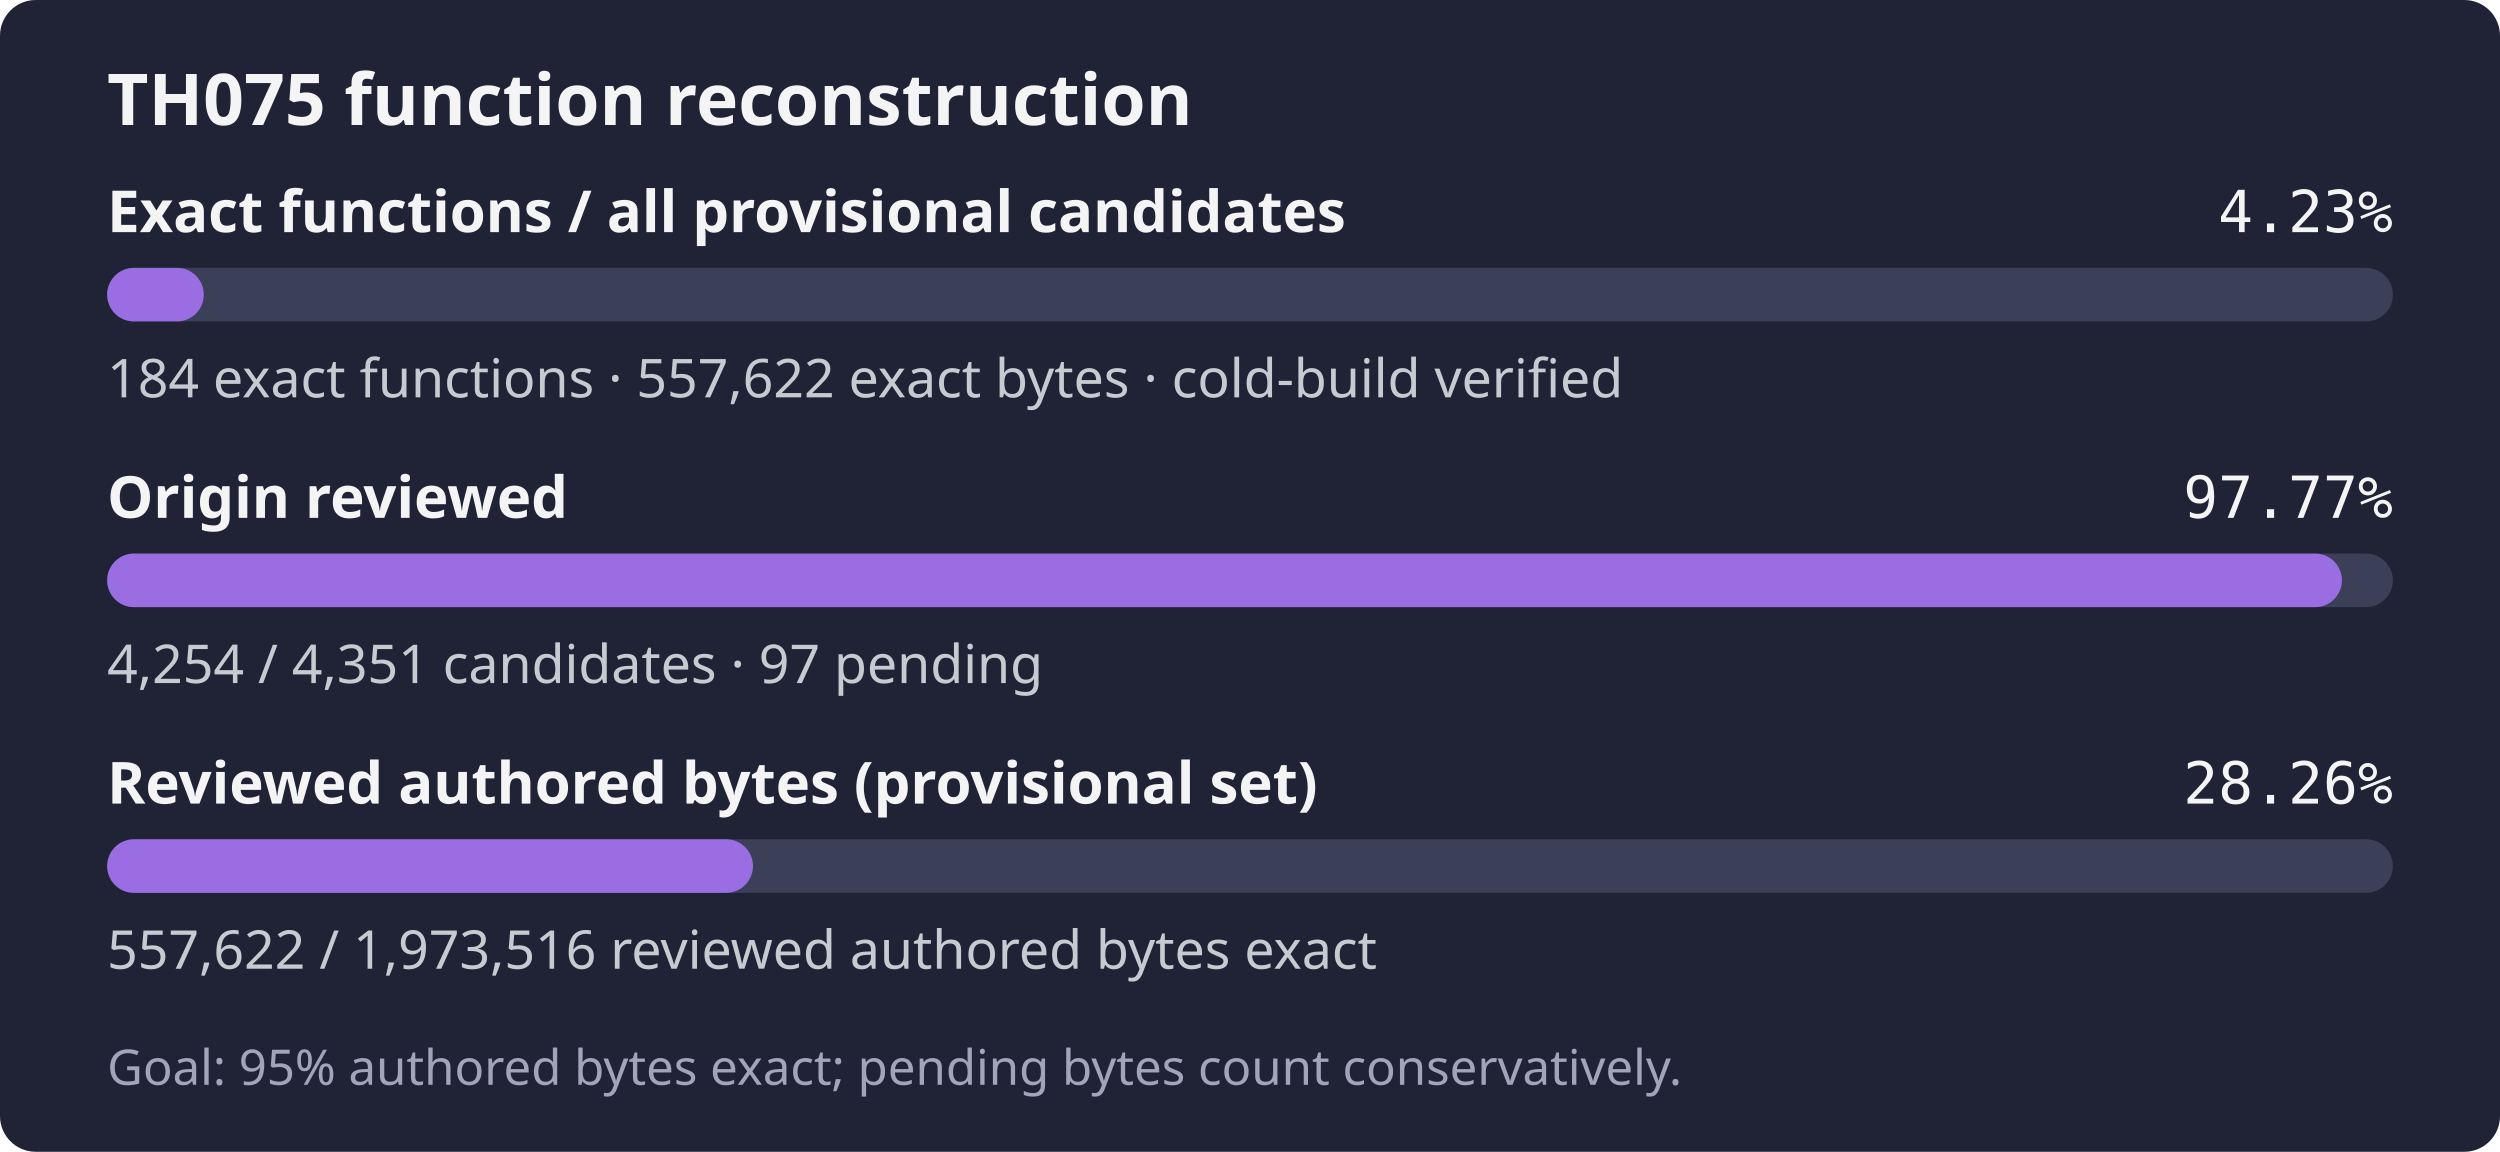
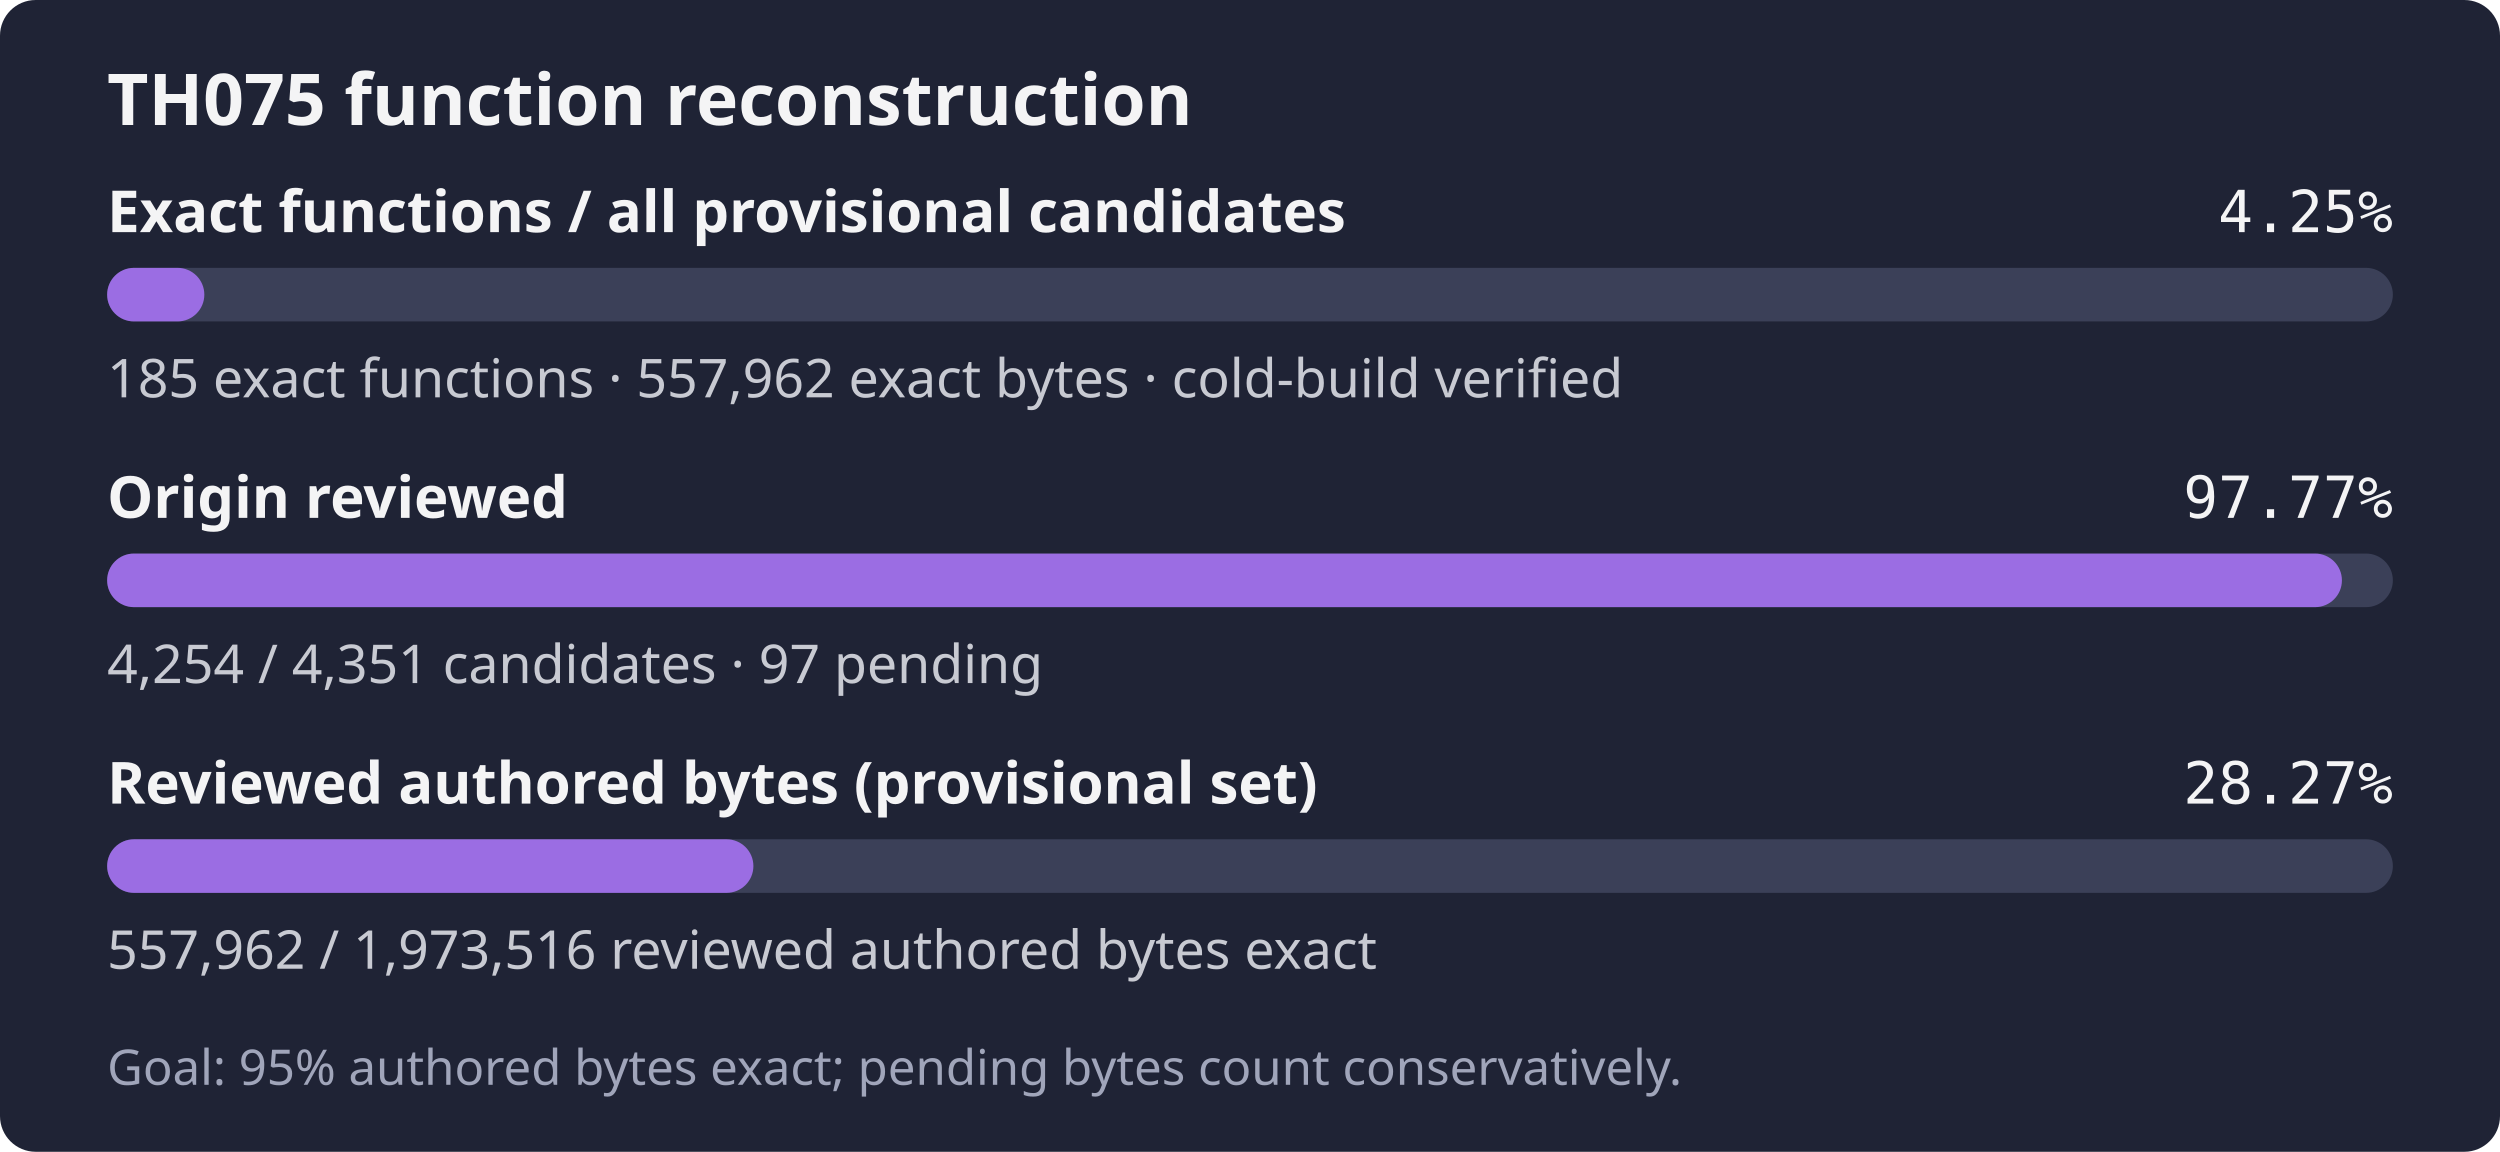
- <svg xmlns="http://www.w3.org/2000/svg" width="560" height="258" role="img" aria-label="TH075: 184 exact functions, 557,622 exact bytes; 4,254 of 4,351 candidates reviewed; Goal: 95% authored bytes exact; pending bytes count conservatively.">
+ <svg xmlns="http://www.w3.org/2000/svg" width="560" height="258" role="img" aria-label="TH075: 185 exact functions, 557,962 exact bytes; 4,254 of 4,351 candidates reviewed; Goal: 95% authored bytes exact; pending bytes count conservatively.">
  <rect width="560" height="258" rx="8" fill="#1f2335" />
  <text x="24" y="28" fill="#f4f4f5" font-family="sans-serif" font-size="16" font-weight="600">TH075 function reconstruction</text>
  <text x="24" y="52" fill="#f4f4f5" font-family="sans-serif" font-size="13" font-weight="600">Exact functions / all provisional candidates</text>
-   <text x="536" y="52" fill="#f4f4f5" text-anchor="end" font-family="monospace" font-size="13">4.23%</text>
+   <text x="536" y="52" fill="#f4f4f5" text-anchor="end" font-family="monospace" font-size="13">4.25%</text>
  <rect x="24" y="60" width="512" height="12" rx="6" fill="#3b4058" />
-   <rect x="24" y="60" width="21.65" height="12" rx="6" fill="#9b6de3" />
-   <text x="24" y="89" fill="#c8cad2" font-family="sans-serif" font-size="12">184 exact functions · 557,622 exact bytes · cold-build verified</text>
+   <rect x="24" y="60" width="21.77" height="12" rx="6" fill="#9b6de3" />
+   <text x="24" y="89" fill="#c8cad2" font-family="sans-serif" font-size="12">185 exact functions · 557,962 exact bytes · cold-build verified</text>
  <text x="24" y="116" fill="#f4f4f5" font-family="sans-serif" font-size="13" font-weight="600">Origin reviewed</text>
  <text x="536" y="116" fill="#f4f4f5" text-anchor="end" font-family="monospace" font-size="13">97.77%</text>
  <rect x="24" y="124" width="512" height="12" rx="6" fill="#3b4058" />
  <rect x="24" y="124" width="500.59" height="12" rx="6" fill="#9b6de3" />
  <text x="24" y="153" fill="#c8cad2" font-family="sans-serif" font-size="12">4,254 / 4,351 candidates · 97 pending</text>
  <text x="24" y="180" fill="#f4f4f5" font-family="sans-serif" font-size="13" font-weight="600">Reviewed authored bytes (provisional set)</text>
-   <text x="536" y="180" fill="#f4f4f5" text-anchor="end" font-family="monospace" font-size="13">28.26%</text>
+   <text x="536" y="180" fill="#f4f4f5" text-anchor="end" font-family="monospace" font-size="13">28.27%</text>
  <rect x="24" y="188" width="512" height="12" rx="6" fill="#3b4058" />
-   <rect x="24" y="188" width="144.67" height="12" rx="6" fill="#9b6de3" />
-   <text x="24" y="217" fill="#c8cad2" font-family="sans-serif" font-size="12">557,622 / 1,973,516 reviewed authored bytes exact</text>
+   <rect x="24" y="188" width="144.76" height="12" rx="6" fill="#9b6de3" />
+   <text x="24" y="217" fill="#c8cad2" font-family="sans-serif" font-size="12">557,962 / 1,973,516 reviewed authored bytes exact</text>
  <text x="24" y="243" fill="#a0a5ba" font-family="sans-serif" font-size="11">Goal: 95% authored bytes exact; pending bytes count conservatively.</text>
</svg>
